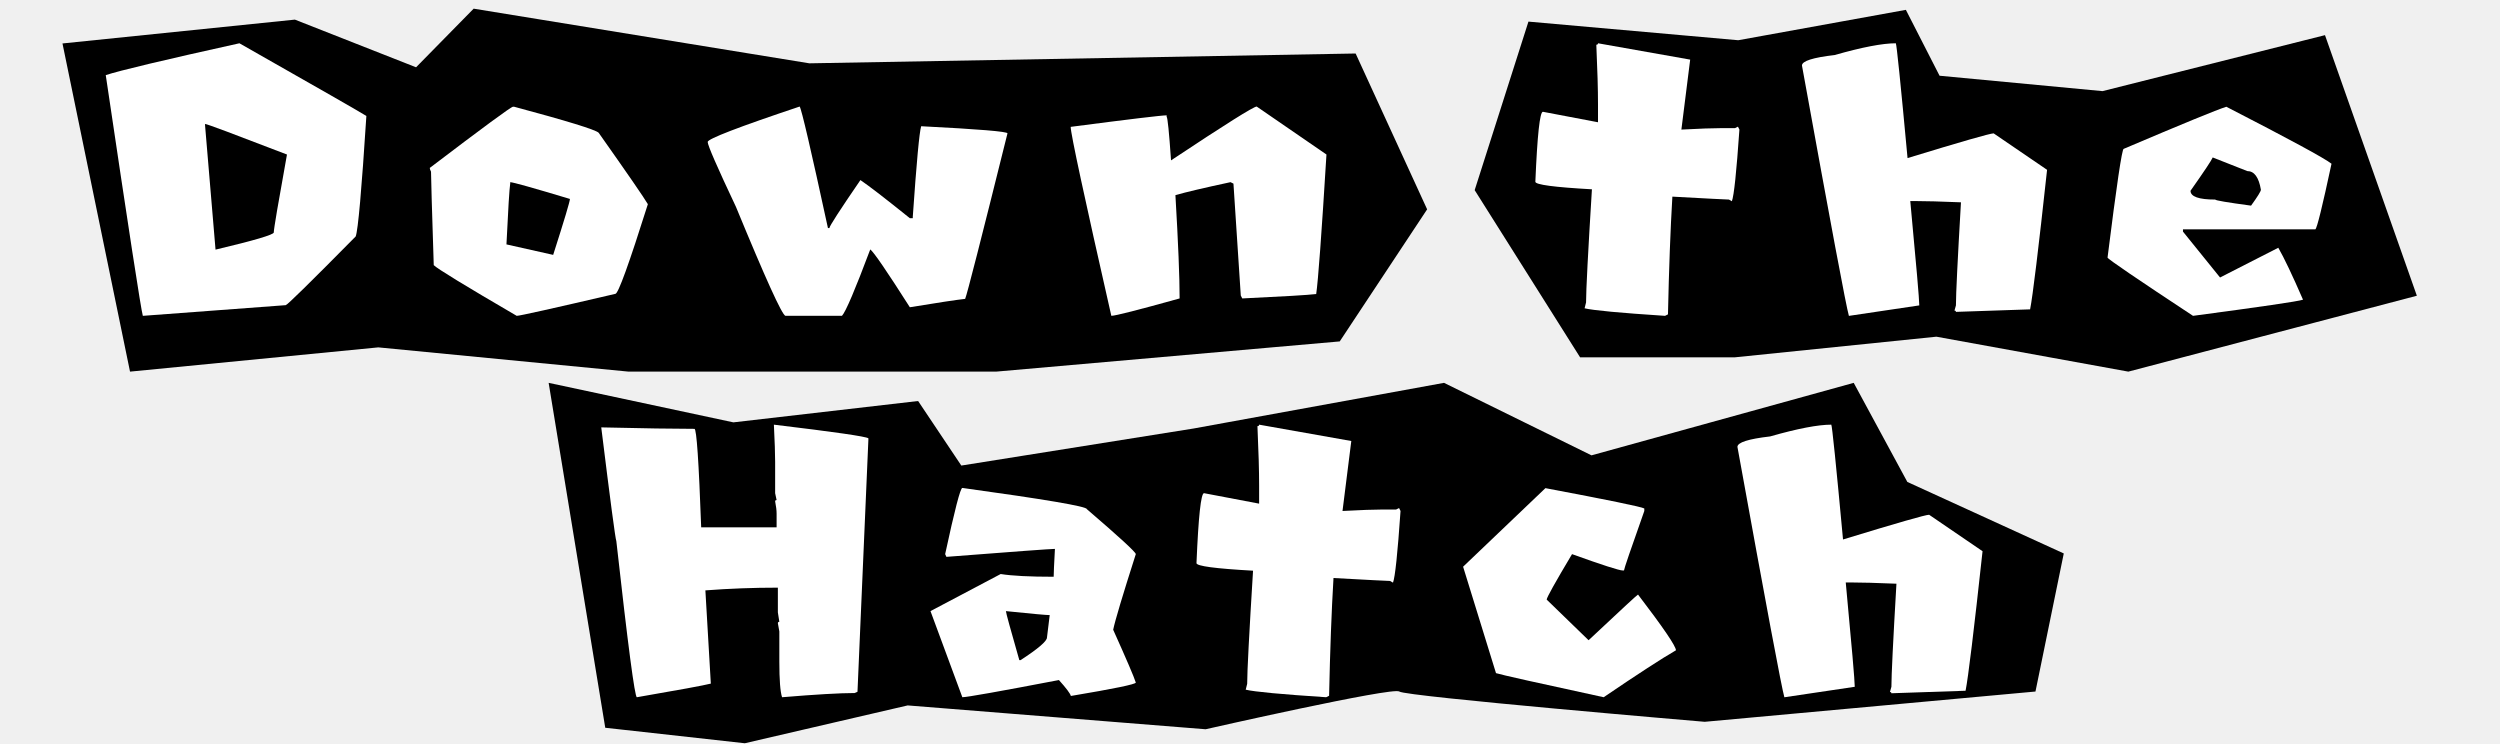
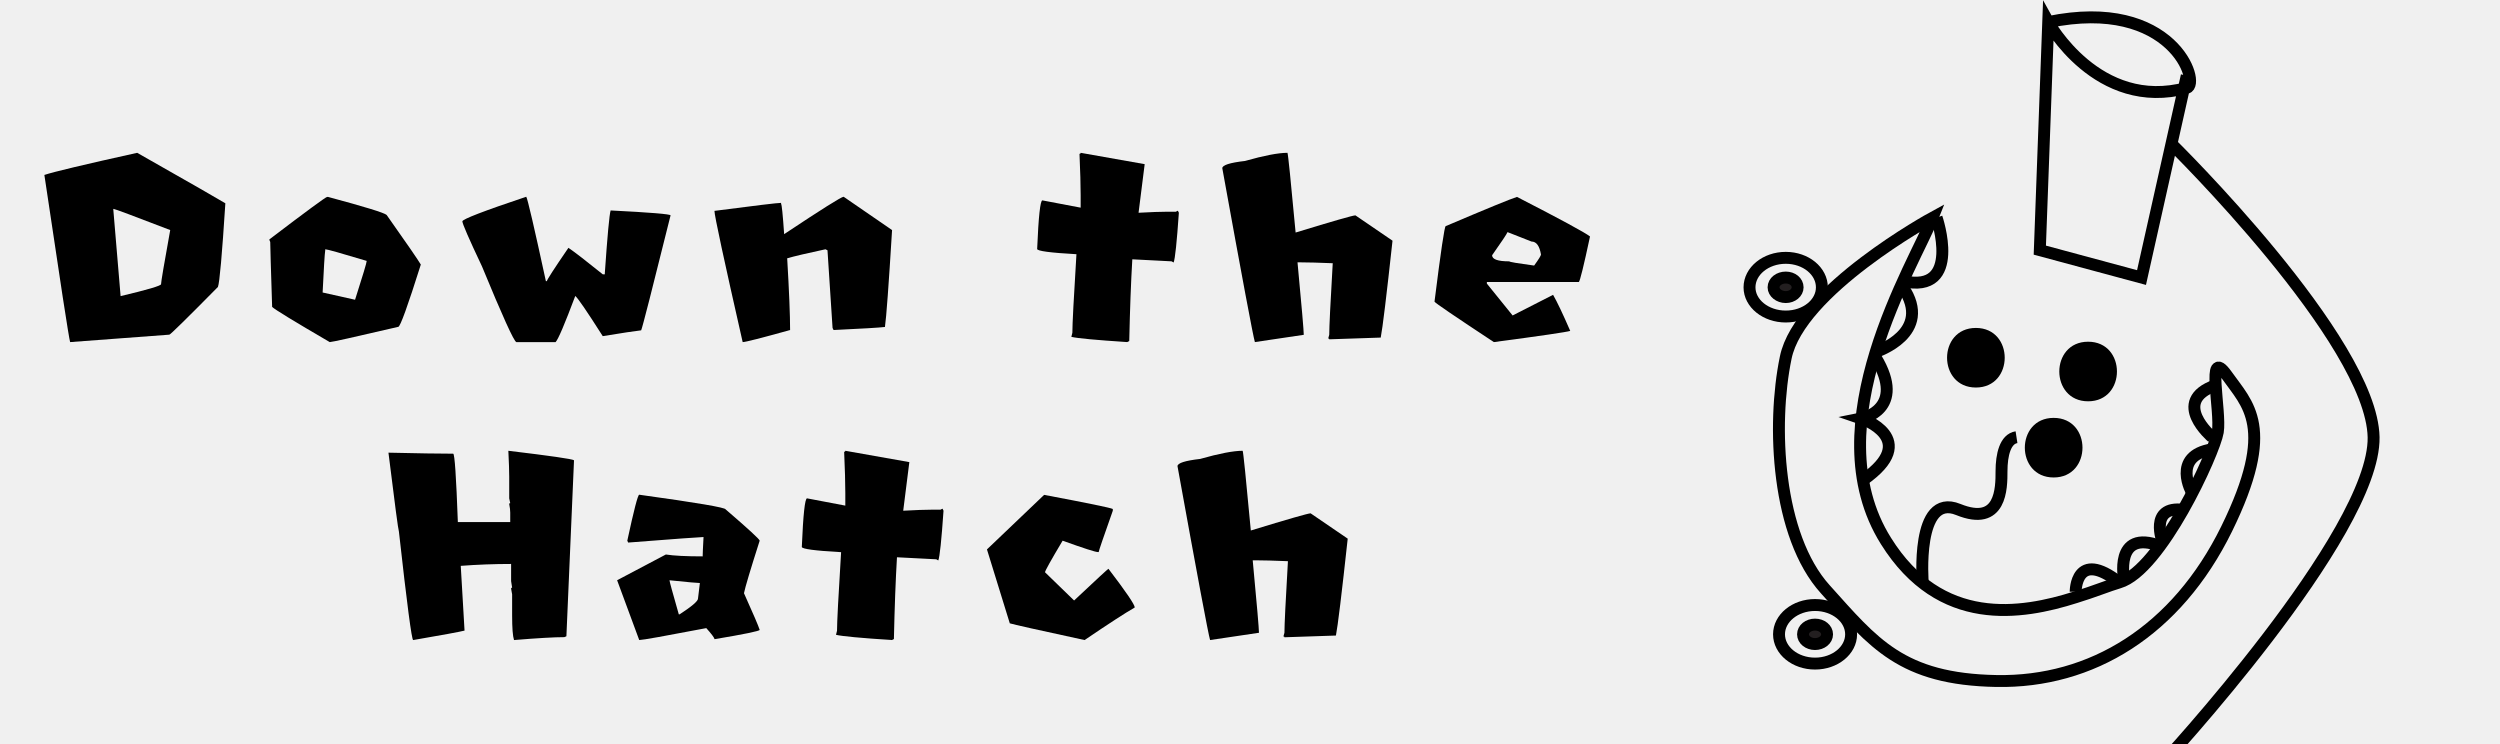
<svg xmlns="http://www.w3.org/2000/svg" version="1.1" x="0px" y="0px" width="209.759px" height="62.361px" viewBox="0 0 209.759 62.361" enable-background="new 0 0 209.759 62.361" xml:space="preserve">
  <g id="Layer_1">
</g>
  <g id="Blindman">
</g>
  <g id="Compliments">
</g>
  <g id="HAT">
</g>
  <g id="speech">
</g>
  <g id="TREX_ARMS">
</g>
  <g id="slim_shady">
</g>
  <g id="TIMEOUT">
</g>
  <g id="Truth_or_Dare">
</g>
  <g id="ARM_WRESTLE">
</g>
  <g id="musical_chairs">
</g>
  <g id="never_have_i_ever">
</g>
  <g id="Trivia">
</g>
  <g id="Drink_Pulling">
</g>
  <g id="Sharing_is_Caring">
</g>
  <g id="Not_It">
</g>
  <g id="Cocktail_of_Doom">
</g>
  <g id="Heads_up">
</g>
  <g id="Archenemy">
</g>
  <g id="battle_of_the_sexes">
</g>
  <g id="one_must_drink">
</g>
  <g id="rainbow_connection">
</g>
  <g id="social_drinking">
</g>
  <g id="Spin_the_bottle">
</g>
  <g id="accents">
</g>
  <g id="Slap">
</g>
  <g id="rub">
</g>
  <g id="down_the_hatch">
-     <path d="M46.033,32.122l4.75,28.94l11.709,1.299l13.666-3.174l25,2c0,0,15.75-3.58,16.25-3.165s25.625,2.54,25.625,2.54l27.75-2.54   l2.375-11.585l-13.125-6l-4.5-8.315l-22,6.083l-12.375-6.083l-21.018,3.832l-19.482,3.108l-3.625-5.416l-15.5,1.791L46.033,32.122z   " />
-     <polygon points="5.242,3.646 10.909,31.181 31.742,29.146 52.742,31.181 83.575,31.181 112.409,28.646 119.742,17.565    113.742,4.489 67.909,5.313 39.742,0.727 34.909,5.646 24.742,1.646  " />
-     <polygon points="128.242,1.813 123.73,15.953 132.575,29.979 145.575,29.979 162.471,28.25 178.575,31.181 202.783,24.813    195.075,2.949 176.409,7.646 162.736,6.354 159.909,0.826 145.846,3.375  " />
    <g>
-       <path fill="#FFFFFF" d="M20.088,3.631c6.645,3.773,10.195,5.807,10.652,6.1c-0.398,6.211-0.697,9.58-0.896,10.107    c-3.797,3.844-5.754,5.766-5.871,5.766L11.984,26.5c-0.152-0.516-1.189-7.248-3.111-20.197C9.998,5.928,13.736,5.037,20.088,3.631    z M17.205,10.398v0.123l0.879,10.424c3.258-0.773,4.887-1.254,4.887-1.441c0-0.281,0.369-2.461,1.107-6.539    C19.637,11.254,17.346,10.398,17.205,10.398z" />
-       <path fill="#FFFFFF" d="M43.143,8.957c4.453,1.195,6.814,1.922,7.084,2.18c2.449,3.469,3.826,5.467,4.131,5.994    c-1.582,5.016-2.49,7.523-2.725,7.523c-5.273,1.23-8.033,1.846-8.279,1.846c-4.359-2.543-6.68-3.961-6.961-4.254    c-0.152-4.734-0.229-7.348-0.229-7.84c-0.07-0.141-0.105-0.246-0.105-0.316c4.5-3.422,6.826-5.133,6.979-5.133H43.143z     M42.809,15.391c-0.07,0.469-0.176,2.174-0.316,5.115l3.92,0.879c0.938-2.93,1.406-4.494,1.406-4.693    c-3.117-0.938-4.787-1.406-5.01-1.406V15.391z" />
-       <path fill="#FFFFFF" d="M67.094,8.939c0.152,0.199,0.943,3.598,2.373,10.195h0.123c0-0.152,0.867-1.494,2.602-4.025    c0.727,0.492,2.109,1.559,4.148,3.199h0.246v-0.123c0.316-4.57,0.551-7.102,0.703-7.594c4.828,0.246,7.242,0.445,7.242,0.598    c-2.215,8.906-3.398,13.535-3.551,13.887c-0.738,0.082-2.285,0.316-4.641,0.703c-1.934-3.035-3.041-4.652-3.322-4.852    c-1.266,3.375-2.057,5.232-2.373,5.572h-4.746c-0.293-0.094-1.676-3.141-4.148-9.141c-1.582-3.352-2.373-5.168-2.373-5.449    C59.377,11.652,61.949,10.662,67.094,8.939z" />
-       <path fill="#FFFFFF" d="M105.441,8.939l5.854,4.025c-0.41,6.68-0.697,10.582-0.861,11.707c-0.68,0.082-2.748,0.205-6.205,0.369    l-0.123-0.246l-0.615-9.387l-0.246-0.123c-2.238,0.48-3.779,0.844-4.623,1.09c0.234,3.996,0.352,6.885,0.352,8.666    c-3.492,0.973-5.402,1.459-5.73,1.459c-2.273-10.008-3.41-15.293-3.41-15.855c4.945-0.645,7.629-0.967,8.051-0.967v0.123    c0.082,0.059,0.205,1.277,0.369,3.656C102.787,10.445,105.184,8.939,105.441,8.939z" />
-       <path fill="#FFFFFF" d="M134.078,3.631l7.734,1.371l-0.738,5.871c1.535-0.082,2.66-0.123,3.375-0.123h1.125l0.246-0.123    l0.123,0.246c-0.246,3.563-0.457,5.566-0.633,6.012l-0.246-0.141c-0.176,0-1.758-0.082-4.746-0.246    c-0.164,2.754-0.287,6.047-0.369,9.879l-0.246,0.123c-3.773-0.246-6.023-0.457-6.75-0.633l0.123-0.492    c0-1.02,0.164-4.184,0.492-9.492c-3.164-0.176-4.746-0.387-4.746-0.633c0.164-3.914,0.375-5.871,0.633-5.871l4.623,0.879V8.746    c0-1.23-0.047-2.895-0.141-4.992C134.031,3.754,134.078,3.713,134.078,3.631z" />
-       <path fill="#FFFFFF" d="M159.066,3.631c0.07,0.105,0.398,3.316,0.984,9.633c4.523-1.383,6.932-2.074,7.225-2.074l4.482,3.059    c-0.727,6.68-1.201,10.582-1.424,11.707l-6.223,0.211c0-0.07-0.041-0.105-0.123-0.105l0.123-0.439    c0-0.949,0.141-3.832,0.422-8.648c-1.711-0.07-2.982-0.105-3.814-0.105h-0.439c0.504,5.355,0.756,8.273,0.756,8.754l-5.906,0.879    c-0.223-0.75-1.535-7.752-3.938-21.006c0-0.375,0.914-0.668,2.742-0.879C156.242,3.959,157.953,3.631,159.066,3.631z" />
-       <path fill="#FFFFFF" d="M186.798,8.957c5.309,2.73,8.25,4.324,8.824,4.781c-0.762,3.563-1.213,5.396-1.354,5.502h-11.109v0.193    l3.111,3.85l4.887-2.496c0.48,0.832,1.172,2.285,2.074,4.359c-0.422,0.141-3.498,0.592-9.229,1.354    c-4.746-3.129-7.137-4.758-7.172-4.887c0.762-6.082,1.213-9.123,1.354-9.123C183.142,10.381,186.013,9.203,186.798,8.957z     M185.655,13.211c-0.094,0.234-0.715,1.166-1.863,2.795c0,0.492,0.691,0.738,2.074,0.738c0,0.07,1.002,0.24,3.006,0.51    c0.551-0.762,0.826-1.207,0.826-1.336c-0.176-1.043-0.557-1.564-1.143-1.564L185.655,13.211z" />
-       <path fill="#FFFFFF" d="M64.932,35.631c5.074,0.609,7.717,0.99,7.928,1.143v0.123l-0.914,21.146l-0.246,0.105    c-1.219,0-3.246,0.117-6.082,0.352c-0.152-0.457-0.229-1.453-0.229-2.988V52.98l-0.123-0.686c0-0.082,0.041-0.123,0.123-0.123    l-0.123-0.791v-2.074c-2.051,0-4.078,0.076-6.082,0.229l0.457,7.822c-0.598,0.152-2.666,0.533-6.205,1.143    c-0.176,0-0.75-4.365-1.723-13.096c-0.082-0.199-0.504-3.381-1.266-9.545c3.551,0.082,6.158,0.123,7.822,0.123    c0.176,0,0.363,2.754,0.563,8.262h6.328v-1.143c0-0.281-0.041-0.627-0.123-1.037c0-0.07,0.041-0.105,0.123-0.105l-0.123-0.58    v-2.637C65.037,38.086,65.002,37.049,64.932,35.631z" />
-       <path fill="#FFFFFF" d="M80.744,40.939c6.961,0.961,10.441,1.553,10.441,1.775c2.742,2.355,4.113,3.615,4.113,3.779    c-1.113,3.48-1.746,5.596-1.898,6.346c1.113,2.473,1.746,3.949,1.898,4.43c0,0.141-1.816,0.516-5.449,1.125    c-0.047-0.199-0.381-0.645-1.002-1.336c-5.016,0.961-7.717,1.441-8.104,1.441l-2.672-7.225l5.889-3.111    c0.949,0.152,2.432,0.229,4.447,0.229c0-0.258,0.035-1.037,0.105-2.338c-0.34,0-3.375,0.223-9.105,0.668l-0.105-0.229    C80.1,42.791,80.58,40.939,80.744,40.939z M84.4,51.275c0,0.129,0.375,1.5,1.125,4.113h0.105c1.477-0.961,2.215-1.594,2.215-1.898    l0.229-1.881C87.793,51.609,86.568,51.498,84.4,51.275z" />
-       <path fill="#FFFFFF" d="M105.645,35.631l7.734,1.371l-0.738,5.871c1.535-0.082,2.66-0.123,3.375-0.123h1.125l0.246-0.123    l0.123,0.246c-0.246,3.563-0.457,5.566-0.633,6.012l-0.246-0.141c-0.176,0-1.758-0.082-4.746-0.246    c-0.164,2.754-0.287,6.047-0.369,9.879L111.27,58.5c-3.773-0.246-6.023-0.457-6.75-0.633l0.123-0.492    c0-1.02,0.164-4.184,0.492-9.492c-3.164-0.176-4.746-0.387-4.746-0.633c0.164-3.914,0.375-5.871,0.633-5.871l4.623,0.879v-1.512    c0-1.23-0.047-2.895-0.141-4.992C105.598,35.754,105.645,35.713,105.645,35.631z" />
-       <path fill="#FFFFFF" d="M129.666,40.957c5.285,0.996,8.051,1.564,8.297,1.705v0.211c-1.137,3.211-1.705,4.875-1.705,4.992h-0.105    c-0.293,0-1.711-0.457-4.254-1.371c-1.418,2.379-2.127,3.65-2.127,3.814l3.516,3.41c2.719-2.555,4.102-3.832,4.148-3.832    c2.121,2.777,3.182,4.336,3.182,4.676c-1.16,0.668-3.182,1.98-6.064,3.938c-5.578-1.207-8.59-1.881-9.035-2.021l-2.76-8.93    L129.666,40.957z" />
-       <path fill="#FFFFFF" d="M153.652,35.631c0.07,0.105,0.398,3.316,0.984,9.633c4.523-1.383,6.932-2.074,7.225-2.074l4.482,3.059    c-0.727,6.68-1.201,10.582-1.424,11.707l-6.223,0.211c0-0.07-0.041-0.105-0.123-0.105l0.123-0.439    c0-0.949,0.141-3.832,0.422-8.648c-1.711-0.07-2.982-0.105-3.814-0.105h-0.439c0.504,5.355,0.756,8.273,0.756,8.754l-5.906,0.879    c-0.223-0.75-1.535-7.752-3.938-21.006c0-0.375,0.914-0.668,2.742-0.879C150.828,35.959,152.539,35.631,153.652,35.631z" />
+       <path d="M11.511,12.822c4.614,2.62,7.08,4.032,7.397,4.235c-0.276,4.313-0.484,6.653-0.623,7.019    c-2.637,2.67-3.995,4.004-4.076,4.004l-8.326,0.623c-0.105-0.358-0.825-5.033-2.16-14.025C4.504,14.417,7.1,13.799,11.511,12.822z     M9.509,17.521v0.086l0.61,7.238c2.263-0.537,3.394-0.871,3.394-1.001c0-0.195,0.257-1.709,0.769-4.541    C11.197,18.115,9.606,17.521,9.509,17.521z" />
+       <path d="M27.521,16.521c3.092,0.83,4.731,1.335,4.919,1.514c1.701,2.409,2.657,3.796,2.868,4.163    c-1.098,3.482-1.729,5.225-1.892,5.225c-3.662,0.854-5.579,1.281-5.749,1.281c-3.027-1.766-4.639-2.751-4.834-2.954    c-0.106-3.288-0.159-5.103-0.159-5.444c-0.049-0.098-0.073-0.171-0.073-0.22c3.125-2.376,4.74-3.564,4.846-3.564H27.521z     M27.289,20.988c-0.049,0.325-0.122,1.51-0.22,3.553l2.722,0.609c0.651-2.034,0.977-3.12,0.977-3.259    c-2.164-0.651-3.324-0.977-3.479-0.977V20.988z" />
+       <path d="M44.154,16.508c0.105,0.139,0.654,2.499,1.647,7.08h0.085c0-0.105,0.603-1.037,1.807-2.795    c0.505,0.342,1.465,1.082,2.881,2.222h0.172V22.93c0.219-3.174,0.382-4.932,0.488-5.273c3.353,0.17,5.029,0.309,5.029,0.414    c-1.539,6.186-2.36,9.4-2.467,9.645c-0.512,0.057-1.586,0.219-3.223,0.488c-1.342-2.108-2.111-3.231-2.307-3.369    c-0.879,2.344-1.428,3.633-1.648,3.869h-3.295c-0.204-0.065-1.164-2.181-2.881-6.348c-1.1-2.327-1.648-3.589-1.648-3.784    C38.795,18.393,40.581,17.705,44.154,16.508z" />
+       <path d="M70.784,16.508l4.064,2.796c-0.284,4.639-0.483,7.349-0.598,8.13c-0.472,0.057-1.908,0.143-4.309,0.256l-0.086-0.17    L69.429,21l-0.17-0.085c-1.555,0.334-2.625,0.586-3.211,0.757c0.163,2.775,0.244,4.781,0.244,6.018    c-2.425,0.676-3.752,1.014-3.979,1.014c-1.579-6.95-2.368-10.62-2.368-11.011c3.435-0.447,5.298-0.671,5.591-0.671v0.085    c0.057,0.041,0.143,0.887,0.257,2.539C68.94,17.554,70.605,16.508,70.784,16.508z" />
+       <path d="M90.672,12.822l5.371,0.951l-0.514,4.078c1.066-0.058,1.848-0.086,2.344-0.086h0.781l0.172-0.086l0.085,0.172    c-0.171,2.474-0.317,3.865-0.439,4.174l-0.171-0.098c-0.122,0-1.221-0.057-3.296-0.17c-0.114,1.912-0.199,4.199-0.257,6.859    l-0.17,0.086c-2.621-0.171-4.184-0.317-4.688-0.439l0.085-0.342c0-0.708,0.114-2.905,0.342-6.592    c-2.197-0.122-3.296-0.269-3.296-0.439c0.114-2.718,0.261-4.077,0.439-4.077l3.211,0.61v-1.05c0-0.854-0.033-2.01-0.098-3.467    C90.639,12.907,90.672,12.879,90.672,12.822z" />
+       <path d="M108.023,12.822c0.049,0.072,0.276,2.303,0.684,6.689c3.142-0.961,4.813-1.441,5.018-1.441l3.112,2.125    c-0.505,4.639-0.834,7.348-0.989,8.129l-4.32,0.146c0-0.049-0.029-0.072-0.086-0.072l0.086-0.306c0-0.659,0.098-2.661,0.293-6.006    c-1.188-0.049-2.071-0.073-2.649-0.073h-0.306c0.351,3.719,0.525,5.745,0.525,6.079l-4.102,0.61    c-0.154-0.521-1.066-5.383-2.734-14.588c0-0.26,0.635-0.463,1.904-0.609C106.063,13.05,107.25,12.822,108.023,12.822z" />
+       <path d="M127.281,16.521c3.686,1.896,5.729,3.003,6.127,3.32c-0.528,2.474-0.842,3.747-0.939,3.821h-7.715v0.134l2.16,2.673    l3.395-1.732c0.333,0.577,0.813,1.586,1.439,3.027c-0.293,0.098-2.429,0.41-6.408,0.939c-3.296-2.173-4.956-3.304-4.98-3.394    c0.529-4.224,0.842-6.335,0.939-6.335C124.742,17.51,126.735,16.691,127.281,16.521z M126.487,19.475    c-0.065,0.163-0.496,0.81-1.294,1.941c0,0.342,0.48,0.512,1.44,0.512c0,0.049,0.696,0.167,2.087,0.354    c0.383-0.529,0.574-0.838,0.574-0.928c-0.122-0.725-0.387-1.087-0.793-1.087L126.487,19.475z" />
+       <path d="M42.652,37.822c3.523,0.423,5.359,0.688,5.506,0.793v0.086l-0.635,14.685l-0.172,0.073c-0.846,0-2.254,0.081-4.223,0.244    c-0.106-0.317-0.159-1.009-0.159-2.075V49.87l-0.085-0.476c0-0.058,0.028-0.086,0.085-0.086l-0.085-0.549v-1.441    c-1.425,0-2.832,0.054-4.225,0.159l0.318,5.433c-0.416,0.105-1.852,0.37-4.31,0.793c-0.122,0-0.521-3.031-1.196-9.094    c-0.057-0.139-0.35-2.349-0.879-6.629c2.466,0.057,4.276,0.086,5.432,0.086c0.123,0,0.253,1.912,0.391,5.736h4.395V43.01    c0-0.195-0.028-0.436-0.085-0.721c0-0.049,0.028-0.072,0.085-0.072l-0.085-0.403v-1.831    C42.726,39.526,42.701,38.807,42.652,37.822z" />
+       <path d="M53.633,41.508c4.834,0.668,7.251,1.079,7.251,1.233c1.904,1.636,2.856,2.511,2.856,2.624    c-0.773,2.418-1.213,3.887-1.318,4.407c0.773,1.717,1.213,2.742,1.318,3.076c0,0.098-1.262,0.358-3.784,0.781    c-0.032-0.139-0.265-0.447-0.696-0.928c-3.482,0.667-5.358,1.001-5.627,1.001l-1.855-5.018l4.09-2.16    c0.658,0.105,1.688,0.158,3.088,0.158c0-0.179,0.024-0.72,0.073-1.623c-0.236,0-2.344,0.154-6.323,0.464l-0.073-0.159    C53.186,42.794,53.519,41.508,53.633,41.508z M56.172,48.686c0,0.09,0.261,1.042,0.781,2.857h0.073    c1.025-0.668,1.538-1.107,1.538-1.318l0.158-1.307C58.527,48.918,57.678,48.841,56.172,48.686z" />
+       <path d="M70.926,37.822l5.371,0.951l-0.514,4.078c1.066-0.058,1.848-0.086,2.344-0.086h0.781l0.172-0.086l0.085,0.172    c-0.171,2.474-0.317,3.865-0.439,4.174l-0.171-0.098c-0.122,0-1.221-0.057-3.296-0.17c-0.114,1.912-0.199,4.199-0.257,6.859    l-0.17,0.086c-2.621-0.171-4.184-0.317-4.688-0.439l0.085-0.342c0-0.708,0.114-2.905,0.342-6.592    c-2.197-0.122-3.296-0.269-3.296-0.439c0.114-2.718,0.261-4.077,0.439-4.077l3.211,0.61v-1.05c0-0.854-0.033-2.01-0.098-3.467    C70.893,37.907,70.926,37.879,70.926,37.822z" />
+       <path d="M87.606,41.521c3.671,0.691,5.592,1.087,5.762,1.185v0.146c-0.789,2.229-1.184,3.385-1.184,3.467h-0.073    c-0.203,0-1.188-0.318-2.954-0.953c-0.984,1.652-1.477,2.535-1.477,2.649l2.441,2.368c1.888-1.774,2.848-2.661,2.881-2.661    c1.473,1.929,2.209,3.011,2.209,3.247c-0.806,0.464-2.209,1.375-4.211,2.734c-3.874-0.838-5.966-1.307-6.275-1.404l-1.916-6.201    L87.606,41.521z" />
+       <path d="M104.264,37.822c0.049,0.072,0.276,2.303,0.684,6.689c3.142-0.961,4.813-1.441,5.018-1.441l3.112,2.125    c-0.505,4.639-0.834,7.348-0.989,8.129l-4.32,0.146c0-0.049-0.029-0.072-0.086-0.072l0.086-0.306c0-0.659,0.098-2.661,0.293-6.006    c-1.188-0.049-2.071-0.073-2.649-0.073h-0.306c0.351,3.719,0.525,5.745,0.525,6.079l-4.102,0.61    c-0.154-0.521-1.066-5.383-2.734-14.588c0-0.26,0.635-0.463,1.904-0.609C102.303,38.05,103.49,37.822,104.264,37.822z" />
    </g>
+     <path fill="none" stroke="#000000" stroke-miterlimit="10" d="M162.159,18.259c0,0-11.184,6.092-12.332,11.756   c-1.172,5.652-0.745,14.937,3.329,19.435c4.052,4.499,6.366,7.545,14.358,7.689c7.975,0.145,15.102-4.198,19.309-12.762   c4.205-8.576,1.734-10.442,0-12.914c-1.763-2.472-0.452,3.048-0.742,4.785c-0.286,1.74-4.782,11.593-8.265,12.62   c-0.878,0.258-2.136,0.776-3.661,1.242c-4.575,1.455-11.352,2.582-15.916-4.72C152.136,35.667,160.689,22.023,162.159,18.259z" />
+     <path fill="none" stroke="#000000" stroke-miterlimit="10" d="M155.315,53.222c0,1.351-1.351,2.456-3.027,2.456   c-1.674,0-3.022-1.105-3.022-2.456c0-1.354,1.349-2.459,3.022-2.459C153.965,50.763,155.315,51.868,155.315,53.222z" />
+     <path fill="#231F20" stroke="#000000" stroke-miterlimit="10" d="M153.298,53.222c0,0.455-0.45,0.816-1.01,0.816   c-0.559,0-1.007-0.361-1.007-0.816c0-0.453,0.448-0.816,1.007-0.816C152.848,52.405,153.298,52.769,153.298,53.222z" />
+     <path fill="none" stroke="#000000" stroke-miterlimit="10" d="M152.863,24.11c0,1.351-1.352,2.448-3.031,2.448   c-1.677,0-3.042-1.098-3.042-2.448c0-1.368,1.365-2.477,3.042-2.477C151.512,21.634,152.863,22.742,152.863,24.11z" />
+     <path fill="#231F20" stroke="#000000" stroke-miterlimit="10" d="M150.827,24.11c0,0.438-0.435,0.816-0.995,0.816   c-0.56,0-1.024-0.379-1.024-0.816c0-0.466,0.465-0.823,1.024-0.823C150.393,23.287,150.827,23.645,150.827,24.11z" />
+     <path fill="none" stroke="#000000" stroke-miterlimit="10" d="M162.488,18.259c0,0,2.207,6.449-2.82,5.328" />
+     <path fill="none" stroke="#000000" stroke-miterlimit="10" d="M157.388,29.522c0,0,4.877-1.571,2.28-5.412" />
+     <path fill="none" stroke="#000000" stroke-miterlimit="10" d="M157.388,30.015c2.618,4.344-1.208,5.1-1.208,5.1   s5.079,1.724,0.136,5.164" />
+     <path fill="none" stroke="#000000" stroke-miterlimit="10" d="M174.155,49.646c0,0-0.017-3.64,3.661-0.778" />
+     <path fill="none" stroke="#000000" stroke-miterlimit="10" d="M178.229,48.696c0,0-0.909-4.358,3.015-2.885" />
+     <path fill="none" stroke="#000000" stroke-miterlimit="10" d="M181.462,45.506c0,0-1.204-3.104,1.723-2.732" />
+     <path fill="none" stroke="#000000" stroke-miterlimit="10" d="M183.93,41.36c0,0-1.804-3.117,1.68-3.662" />
+     <path fill="none" stroke="#000000" stroke-miterlimit="10" d="M185.609,36.683c0,0-3.546-3.001,0.288-4.356" />
+     <path fill="none" stroke="#000000" stroke-miterlimit="10" d="M171.854,1.852c10.469-2.164,12.813,5.199,11.623,5.525   C175.985,9.403,171.854,1.852,171.854,1.852l-0.706,19.135l8.533,2.301l3.796-16.942" />
+     <path fill="none" stroke="#000000" stroke-miterlimit="10" d="M181.243,64.251c0,0,18.04-19.447,17.911-27.568   c-0.166-8.123-16.967-24.615-16.967-24.615" />
+     <g>
+       <g>
+         <path d="M175.201,33.671c3.225,0,3.225-5,0-5S171.977,33.671,175.201,33.671L175.201,33.671z" />
+       </g>
+     </g>
+     <g>
+       <g>
+         <path d="M172.309,40.062c3.225,0,3.225-5,0-5S169.084,40.062,172.309,40.062L172.309,40.062z" />
+       </g>
+     </g>
+     <g>
+       <g>
+         <path d="M165.784,32.515c3.225,0,3.225-5,0-5S162.56,32.515,165.784,32.515L165.784,32.515z" />
+       </g>
+     </g>
+     <path fill="none" stroke="#000000" stroke-miterlimit="10" d="M161.329,48.91c0,0-0.64-7.634,2.98-6.16   c3.625,1.469,3.625-1.813,3.625-3.209c0-1.397,0.32-2.714,1.258-2.858" />
  </g>
  <g id="rubiks_cube">
</g>
  <g id="bar_tender">
</g>
  <g id="codenames">
</g>
  <g id="hand_switch">
</g>
  <g id="make_a_rule">
</g>
  <g id="no_guts_no_glory">
</g>
  <g id="pass">
</g>
  <g id="santa">
</g>
  <g id="snake_eyes">
</g>
  <g id="bodyguard">
</g>
  <g id="threeman">
</g>
  <g id="_x32__truths_and_a_lie">
</g>
  <g id="cray_cray_cat_lady">
</g>
  <g id="siblings">
</g>
  <g id="later">
</g>
  <g id="waterfall">
</g>
  <g id="cheers">
</g>
  <g id="rhyme">
</g>
  <g id="categories">
</g>
  <g id="tits">
</g>
  <g id="dicks">
</g>
  <g id="questions">
</g>
  <g id="double_hands">
</g>
  <g id="take_2">
</g>
  <g id="take_3">
</g>
  <g id="give_3">
</g>
  <g id="give_2">
</g>
  <g id="rewind">
</g>
  <g id="Cryptkeeper">
</g>
  <g id="Take_2_and_Redo">
</g>
  <g id="Embryo">
</g>
  <g id="I_am_Groot">
</g>
  <g id="Mini_Me">
</g>
  <g id="Ditto_1_">
</g>
</svg>
